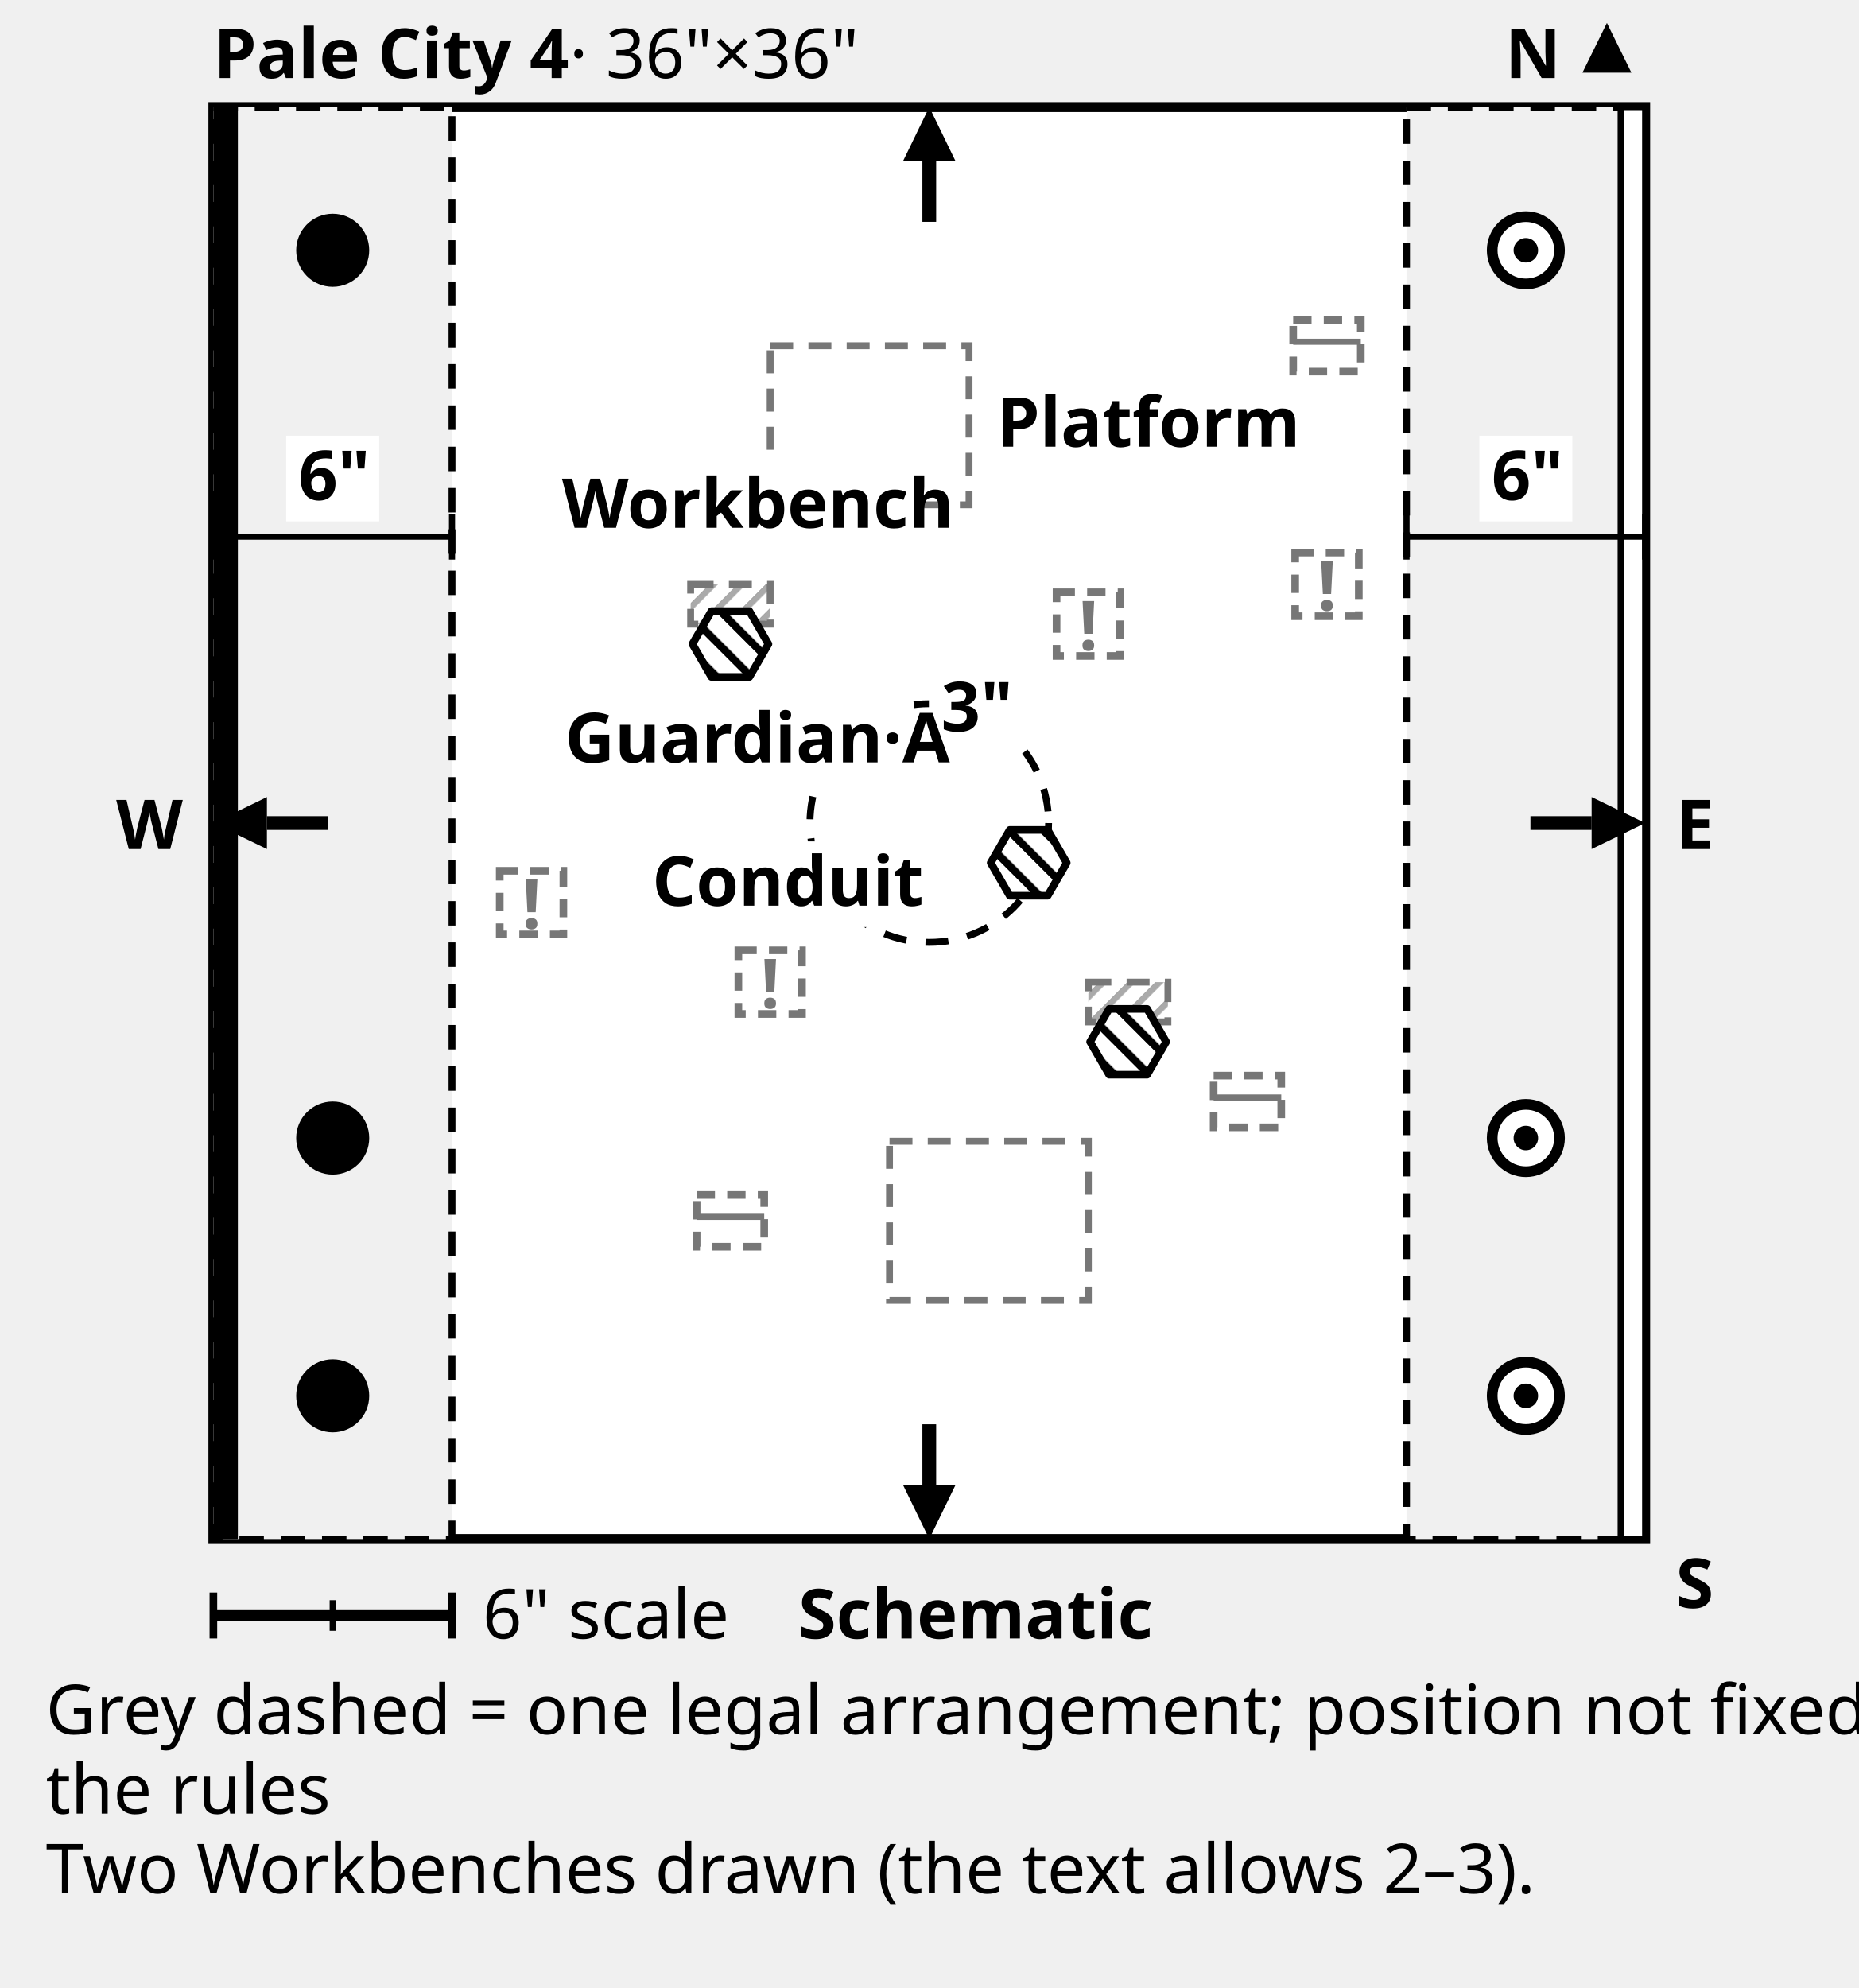
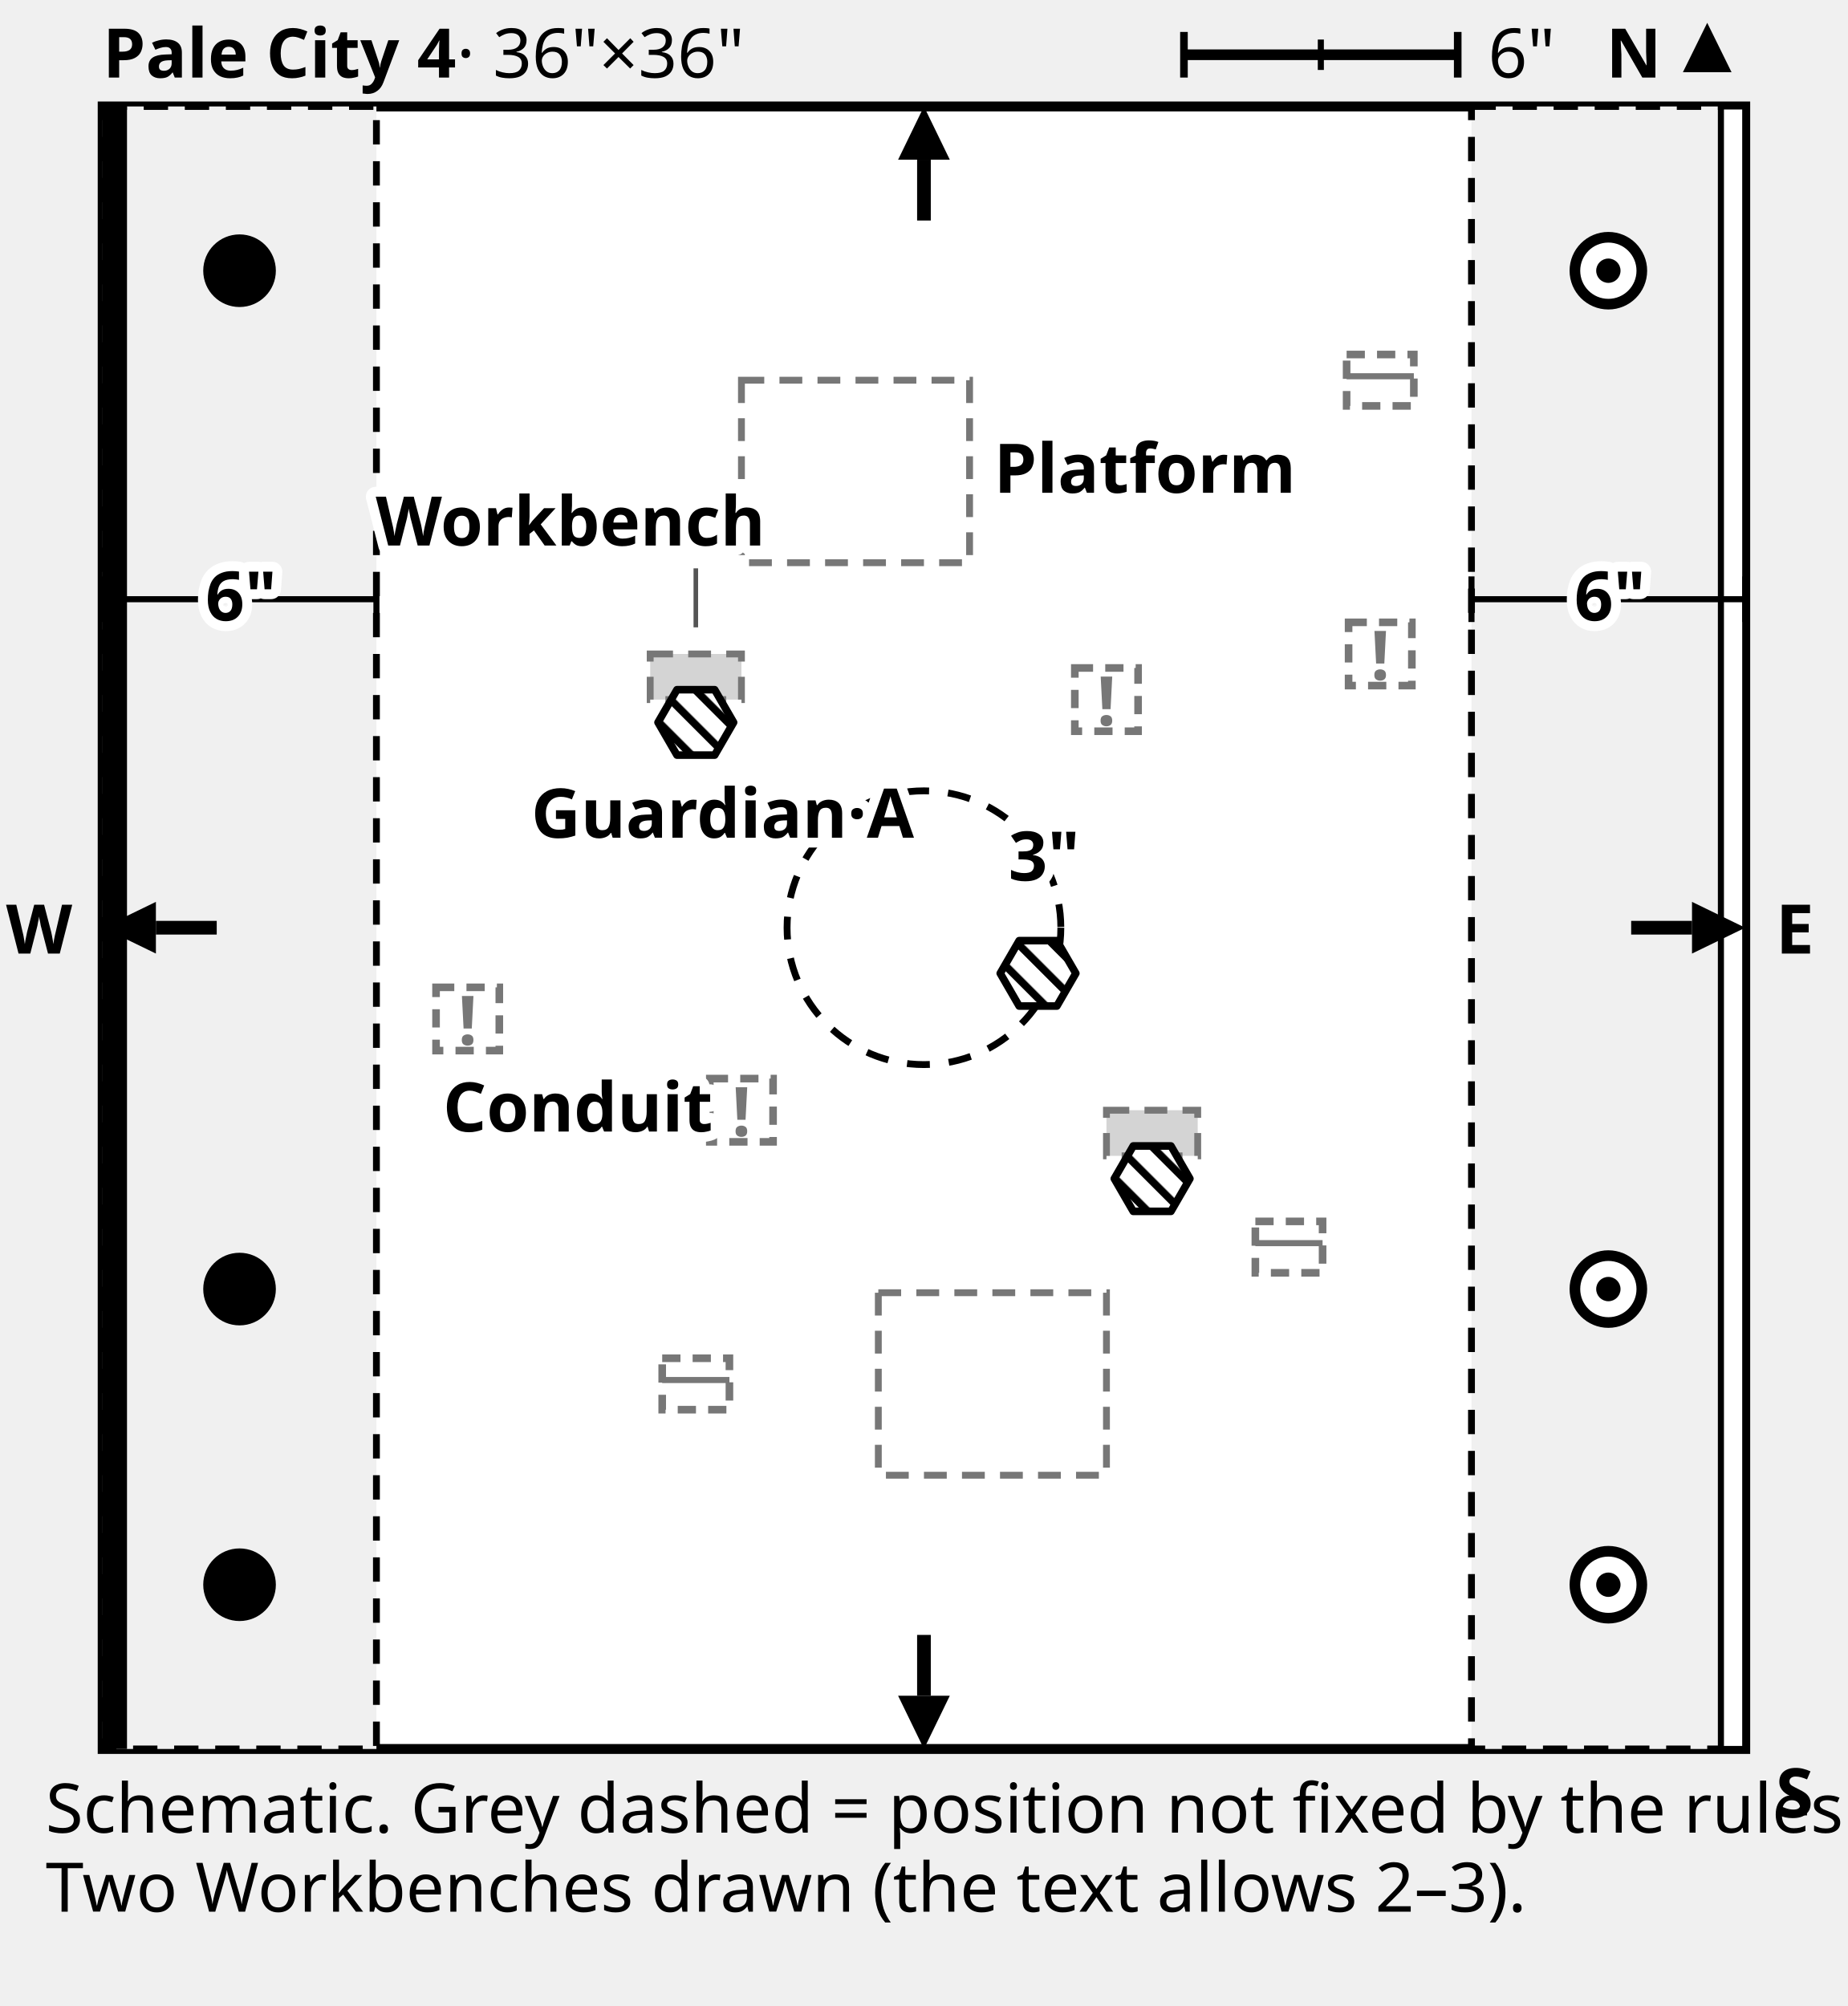
- <svg xmlns="http://www.w3.org/2000/svg" width="243pt" height="259.9pt" viewBox="0 0 243 259.9">
+ <svg xmlns="http://www.w3.org/2000/svg" width="243pt" height="263.8pt" viewBox="0 0 243 263.8">
  <defs>
    <pattern id="p-cover" width="5" height="5" patternUnits="userSpaceOnUse" patternTransform="rotate(45)">
      <rect width="5" height="5" fill="#fff" />
      <path d="M0 0.5H5M0.5 0V5" stroke="#444" stroke-width="0.7" fill="none" />
    </pattern>
    <pattern id="p-diff" width="4" height="4" patternUnits="userSpaceOnUse">
      <rect width="4" height="4" fill="#fff" />
      <circle cx="1" cy="1" r="0.75" fill="#222" />
      <circle cx="3" cy="3" r="0.75" fill="#222" />
    </pattern>
    <pattern id="p-imp" width="2.4" height="2.4" patternUnits="userSpaceOnUse" patternTransform="rotate(45)">
      <rect width="2.4" height="2.4" fill="#fff" />
      <path d="M0.4 0V2.4" stroke="#000" stroke-width="0.95" fill="none" />
    </pattern>
    <pattern id="p-mon" width="3.2" height="3.2" patternUnits="userSpaceOnUse" patternTransform="rotate(-45)">
      <rect width="3.2" height="3.2" fill="#fff" />
      <path d="M0.5 0V3.2" stroke="#000" stroke-width="1" fill="none" />
    </pattern>
    <pattern id="p-aoe" width="4" height="4" patternUnits="userSpaceOnUse" patternTransform="rotate(-45)">
      <rect width="4" height="4" fill="#fff" />
      <path d="M0.5 0V4" stroke="#777" stroke-width="1.4" fill="none" />
    </pattern>
  </defs>
  <defs>
    <pattern id="p-cover-l" width="5" height="5" patternUnits="userSpaceOnUse" patternTransform="rotate(45)">
      <rect width="5" height="5" fill="#fff" />
      <path d="M0 0.5H5M0.5 0V5" stroke="#aaa" stroke-width="0.6" fill="none" />
    </pattern>
    <pattern id="p-diff-l" width="4" height="4" patternUnits="userSpaceOnUse">
      <rect width="4" height="4" fill="#fff" />
      <circle cx="1" cy="1" r="0.7" fill="#999" />
      <circle cx="3" cy="3" r="0.7" fill="#999" />
    </pattern>
    <pattern id="p-imp-l" width="2.6" height="2.6" patternUnits="userSpaceOnUse" patternTransform="rotate(45)">
      <rect width="2.6" height="2.6" fill="#fff" />
      <path d="M0.4 0V2.6" stroke="#aaa" stroke-width="0.8" fill="none" />
    </pattern>
    <pattern id="p-mon-l" width="3.2" height="3.2" patternUnits="userSpaceOnUse" patternTransform="rotate(-45)">
      <rect width="3.2" height="3.2" fill="#fff" />
      <path d="M0.5 0V3.2" stroke="#999" stroke-width="0.9" fill="none" />
    </pattern>
    <pattern id="p-water" width="6" height="4" patternUnits="userSpaceOnUse">
      <rect width="6" height="4" fill="#fff" />
      <path d="M0 2.2Q1.5 0.4 3 2.2T6 2.2" stroke="#333" stroke-width="0.8" fill="none" />
    </pattern>
    <pattern id="p-water-l" width="6" height="4" patternUnits="userSpaceOnUse">
      <rect width="6" height="4" fill="#fff" />
      <path d="M0 2.2Q1.5 0.4 3 2.2T6 2.2" stroke="#aaa" stroke-width="0.8" fill="none" />
    </pattern>
    <pattern id="p-slip" width="6" height="6" patternUnits="userSpaceOnUse" patternTransform="rotate(-30)">
      <rect width="6" height="6" fill="#fff" />
      <path d="M0.5 1.5H3.5M3.5 4.5H5.5" stroke="#333" stroke-width="0.9" fill="none" />
    </pattern>
    <pattern id="p-slip-l" width="6" height="6" patternUnits="userSpaceOnUse" patternTransform="rotate(-30)">
      <rect width="6" height="6" fill="#fff" />
      <path d="M0.5 1.5H3.5M3.5 4.5H5.5" stroke="#aaa" stroke-width="0.9" fill="none" />
    </pattern>
-     <clipPath id="bclip">
-       <rect x="22.5" y="14" width="198" height="198" />
-     </clipPath>
    <pattern id="p-dark" width="4" height="4" patternUnits="userSpaceOnUse">
      <rect width="4" height="4" fill="#d9d9d9" />
      <path d="M0 4L4 0" stroke="#fff" stroke-width="0.9" fill="none" />
    </pattern>
+     <pattern id="p-diffo" width="4" height="4" patternUnits="userSpaceOnUse">
+       <circle cx="1" cy="1" r="0.8" fill="#222" />
+       <circle cx="3" cy="3" r="0.8" fill="#222" />
+     </pattern>
+     <pattern id="p-diffo-l" width="4" height="4" patternUnits="userSpaceOnUse">
+       <circle cx="1" cy="1" r="0.8" fill="#999" />
+       <circle cx="3" cy="3" r="0.8" fill="#999" />
+     </pattern>
+     <pattern id="p-chasm" width="6" height="6" patternUnits="userSpaceOnUse">
+       <rect width="6" height="6" fill="#d4d4d4" />
+       <path d="M1.5 0V6M4.5 0V6" stroke="#333" stroke-width="1.1" stroke-dasharray="2.6 1.6" fill="none" />
+     </pattern>
+     <pattern id="p-chasm-l" width="6" height="6" patternUnits="userSpaceOnUse">
+       <rect width="6" height="6" fill="#efefef" />
+       <path d="M1.5 0V6M4.5 0V6" stroke="#aaa" stroke-width="1.1" stroke-dasharray="2.6 1.6" fill="none" />
+     </pattern>
+     <clipPath id="bclip">
+       <rect x="13.5" y="14" width="216" height="216" />
+     </clipPath>
  </defs>
-   <rect x="27.9" y="14" width="187.2" height="187.2" fill="#fff" stroke="#000" stroke-width="1.3" />
-   <rect x="27.9" y="14" width="31.2" height="187.2" fill="#f0f0f0" stroke="#000" stroke-width="0.9" stroke-dasharray="3.2 2.2" />
-   <rect x="27.9" y="14" width="3.2" height="187.2" fill="#000" />
-   <line x1="27.9" y1="70.16" x2="59.1" y2="70.16" stroke="#000" stroke-width="0.8" stroke-linecap="butt" />
-   <line x1="27.9" y1="67.16" x2="27.9" y2="73.16" stroke="#000" stroke-width="0.8" stroke-linecap="butt" />
-   <line x1="59.1" y1="67.16" x2="59.1" y2="73.16" stroke="#000" stroke-width="0.8" stroke-linecap="butt" />
-   <rect x="183.9" y="14" width="31.2" height="187.2" fill="#f0f0f0" stroke="#000" stroke-width="0.9" stroke-dasharray="3.2 2.2" />
-   <rect x="211.9" y="14" width="3.2" height="187.2" fill="#fff" stroke="#000" stroke-width="0.8" />
-   <line x1="183.9" y1="70.16" x2="215.1" y2="70.16" stroke="#000" stroke-width="0.8" stroke-linecap="butt" />
-   <line x1="183.9" y1="67.16" x2="183.9" y2="73.16" stroke="#000" stroke-width="0.8" stroke-linecap="butt" />
-   <line x1="215.1" y1="67.16" x2="215.1" y2="73.16" stroke="#000" stroke-width="0.8" stroke-linecap="butt" />
-   <rect x="90.3" y="76.4" width="10.4" height="5.2" fill="url(#p-imp-l)" stroke="#777" stroke-width="0.9" stroke-dasharray="3 2" />
-   <rect x="142.3" y="128.4" width="10.4" height="5.2" fill="url(#p-imp-l)" stroke="#777" stroke-width="0.9" stroke-dasharray="3 2" />
-   <rect x="100.7" y="45.2" width="26" height="20.8" fill="none" stroke="#777" stroke-width="0.9" stroke-dasharray="3 2" />
-   <rect x="116.3" y="149.2" width="26" height="20.8" fill="none" stroke="#777" stroke-width="0.9" stroke-dasharray="3 2" />
-   <circle cx="121.5" cy="107.6" r="15.6" fill="none" stroke="#000" stroke-width="0.9" stroke-dasharray="3 2.5" />
-   <rect x="96.54" y="124.24" width="8.32" height="8.32" fill="#fff" stroke="#777" stroke-width="1" stroke-dasharray="2.4 1.6" />
-   <text x="100.7" y="131.8" font-weight="700" font-family="'Source Sans 3'" font-size="9" fill="#777" text-anchor="middle">!</text>
-   <rect x="138.14" y="77.44" width="8.32" height="8.32" fill="#fff" stroke="#777" stroke-width="1" stroke-dasharray="2.4 1.6" />
-   <text x="142.3" y="85" font-weight="700" font-family="'Source Sans 3'" font-size="9" fill="#777" text-anchor="middle">!</text>
-   <rect x="65.34" y="113.84" width="8.32" height="8.32" fill="#fff" stroke="#777" stroke-width="1" stroke-dasharray="2.4 1.6" />
-   <text x="69.5" y="121.4" font-weight="700" font-family="'Source Sans 3'" font-size="9" fill="#777" text-anchor="middle">!</text>
-   <rect x="169.34" y="72.24" width="8.32" height="8.32" fill="#fff" stroke="#777" stroke-width="1" stroke-dasharray="2.4 1.6" />
-   <text x="173.5" y="79.8" font-weight="700" font-family="'Source Sans 3'" font-size="9" fill="#777" text-anchor="middle">!</text>
-   <rect x="91.08" y="156.22" width="8.84" height="6.76" fill="#fff" stroke="#777" stroke-width="1" stroke-dasharray="2.4 1.6" />
-   <line x1="91.08" y1="159.08" x2="99.92" y2="159.08" stroke="#777" stroke-width="0.8" stroke-linecap="butt" />
-   <rect x="169.08" y="41.82" width="8.84" height="6.76" fill="#fff" stroke="#777" stroke-width="1" stroke-dasharray="2.4 1.6" />
-   <line x1="169.08" y1="44.68" x2="177.92" y2="44.68" stroke="#777" stroke-width="0.8" stroke-linecap="butt" />
-   <rect x="158.68" y="140.62" width="8.84" height="6.76" fill="#fff" stroke="#777" stroke-width="1" stroke-dasharray="2.4 1.6" />
-   <line x1="158.68" y1="143.48" x2="167.52" y2="143.48" stroke="#777" stroke-width="0.8" stroke-linecap="butt" />
-   <polygon points="100.47,84.2 97.98,88.5 93.02,88.5 90.53,84.2 93.02,79.9 97.98,79.9" fill="url(#p-mon)" stroke="#000" stroke-width="1" stroke-linejoin="round" />
-   <polygon points="152.47,136.2 149.98,140.5 145.02,140.5 142.53,136.2 145.02,131.9 149.98,131.9" fill="url(#p-mon)" stroke="#000" stroke-width="1" stroke-linejoin="round" />
-   <polygon points="139.47,112.8 136.98,117.1 132.02,117.1 129.53,112.8 132.02,108.5 136.98,108.5" fill="url(#p-mon)" stroke="#000" stroke-width="1" stroke-linejoin="round" />
-   <line x1="121.5" y1="29" x2="121.5" y2="21" stroke="#000" stroke-width="1.8" stroke-linecap="butt" />
-   <polygon points="121.5,14 124.9,21 118.1,21" fill="#000" />
-   <line x1="200.1" y1="107.6" x2="208.1" y2="107.6" stroke="#000" stroke-width="1.8" stroke-linecap="butt" />
-   <polygon points="215.1,107.6 208.1,111 208.1,104.2" fill="#000" />
-   <line x1="121.5" y1="186.2" x2="121.5" y2="194.2" stroke="#000" stroke-width="1.8" stroke-linecap="butt" />
-   <polygon points="121.5,201.2 118.1,194.2 124.9,194.2" fill="#000" />
-   <line x1="42.9" y1="107.6" x2="34.9" y2="107.6" stroke="#000" stroke-width="1.8" stroke-linecap="butt" />
-   <polygon points="27.9,107.6 34.9,104.2 34.9,111" fill="#000" />
-   <circle cx="43.5" cy="32.72" r="4.4" fill="#000" stroke="#000" stroke-width="0.75" />
-   <circle cx="43.5" cy="148.78" r="4.4" fill="#000" stroke="#000" stroke-width="0.75" />
-   <circle cx="43.5" cy="182.48" r="4.4" fill="#000" stroke="#000" stroke-width="0.75" />
-   <circle cx="199.5" cy="32.72" r="4.4" fill="#fff" stroke="#000" stroke-width="1.4" />
-   <circle cx="199.5" cy="32.72" r="1.6" fill="#000" />
-   <circle cx="199.5" cy="148.78" r="4.4" fill="#fff" stroke="#000" stroke-width="1.4" />
-   <circle cx="199.5" cy="148.78" r="1.6" fill="#000" />
-   <circle cx="199.5" cy="182.48" r="4.4" fill="#fff" stroke="#000" stroke-width="1.4" />
-   <circle cx="199.5" cy="182.48" r="1.6" fill="#000" />
-   <rect x="37.42" y="56.96" width="12.16" height="11.2" fill="#fff" />
-   <text x="39.02" y="65.36" font-weight="600" font-family="'Source Sans 3'" font-size="9" fill="#000">6"</text>
-   <rect x="193.42" y="56.96" width="12.16" height="11.2" fill="#fff" />
-   <text x="195.02" y="65.36" font-weight="600" font-family="'Source Sans 3'" font-size="9" fill="#000">6"</text>
-   <rect x="71.88" y="60.6" width="47.25" height="11.2" fill="#fff" />
-   <text x="73.48" y="69" font-weight="600" font-family="'Source Sans 3'" font-size="9" fill="#000">Workbench</text>
-   <rect x="128.7" y="50" width="37.51" height="11.2" fill="#fff" />
-   <text x="130.3" y="58.4" font-weight="600" font-family="'Source Sans 3'" font-size="9" fill="#000">Platform</text>
-   <rect x="121.45" y="87.2" width="12.16" height="11.2" fill="#fff" />
-   <text x="123.05" y="95.6" font-weight="600" font-family="'Source Sans 3'" font-size="9" fill="#000">3"</text>
-   <rect x="83.67" y="110" width="34.05" height="11.2" fill="#fff" />
-   <text x="85.27" y="118.4" font-weight="600" font-family="'Source Sans 3'" font-size="9" fill="#000">Conduit</text>
-   <rect x="72.26" y="91.26" width="46.47" height="11.2" fill="#fff" />
-   <text x="73.86" y="99.66" font-weight="600" font-family="'Source Sans 3'" font-size="9" fill="#000">Guardian·A</text>
-   <text x="27.9" y="10.2" font-weight="700" font-family="'Source Sans 3'" font-size="9" fill="#000">Pale City 4</text>
-   <text x="74.45" y="10.2" font-weight="400" font-family="'Source Sans 3'" font-size="9" fill="#000">·  36"×36"</text>
-   <polygon points="210.1,3 206.9,9.5 213.3,9.5" fill="#000" />
-   <text x="204.1" y="10.2" font-weight="700" font-family="'Source Sans 3'" font-size="9" fill="#000" text-anchor="end">N</text>
-   <text x="23.9" y="111" font-weight="700" font-family="'Source Sans 3'" font-size="9" fill="#000" text-anchor="end">W</text>
-   <text x="219.1" y="111" font-weight="700" font-family="'Source Sans 3'" font-size="9" fill="#000">E</text>
-   <line x1="27.9" y1="211.2" x2="59.1" y2="211.2" stroke="#000" stroke-width="1.4" stroke-linecap="butt" />
-   <line x1="27.9" y1="208.2" x2="27.9" y2="214.2" stroke="#000" stroke-width="1" stroke-linecap="butt" />
-   <line x1="59.1" y1="208.2" x2="59.1" y2="214.2" stroke="#000" stroke-width="1" stroke-linecap="butt" />
-   <line x1="43.5" y1="209.2" x2="43.5" y2="213.2" stroke="#000" stroke-width="0.8" stroke-linecap="butt" />
-   <text x="63.1" y="214.2" font-weight="400" font-family="'Source Sans 3'" font-size="9" fill="#000">6" scale</text>
-   <text x="104.38" y="214.2" font-weight="600" font-family="'Source Sans 3'" font-size="9" fill="#000">Schematic</text>
-   <text x="215.1" y="214.2" font-family="'Source Sans 3'" font-size="9" fill="#000" />
-   <text x="219.1" y="210.2" font-weight="700" font-family="'Source Sans 3'" font-size="9" fill="#000">S</text>
-   <text x="6" y="226.7" font-weight="400" font-family="'Source Sans 3'" font-size="9" fill="#000">Grey dashed = one legal arrangement; position not fixed by</text>
-   <text x="6" y="237.1" font-weight="400" font-family="'Source Sans 3'" font-size="9" fill="#000">the rules</text>
-   <text x="6" y="247.5" font-weight="400" font-family="'Source Sans 3'" font-size="9" fill="#000">Two Workbenches drawn (the text allows 2–3).</text>
+   <rect x="13.5" y="14" width="216" height="216" fill="#fff" stroke="#000" stroke-width="1.3" />
+   <g data-glyph="zone-A">
+     <rect x="13.5" y="14" width="36" height="216" fill="#f0f0f0" stroke="#000" stroke-width="0.9" stroke-dasharray="3.2 2.2" />
+     <rect x="13.5" y="14" width="3.2" height="216" fill="#000" />
+   </g>
+   <g data-glyph="dim">
+     <line x1="13.5" y1="78.8" x2="49.5" y2="78.8" stroke="#000" stroke-width="0.8" stroke-linecap="butt" />
+     <line x1="13.5" y1="75.8" x2="13.5" y2="81.8" stroke="#000" stroke-width="0.8" stroke-linecap="butt" />
+     <line x1="49.5" y1="75.8" x2="49.5" y2="81.8" stroke="#000" stroke-width="0.8" stroke-linecap="butt" />
+   </g>
+   <g data-glyph="zone-B">
+     <rect x="193.5" y="14" width="36" height="216" fill="#f0f0f0" stroke="#000" stroke-width="0.9" stroke-dasharray="3.2 2.2" />
+     <rect x="226.3" y="14" width="3.2" height="216" fill="#fff" stroke="#000" stroke-width="0.8" />
+   </g>
+   <g data-glyph="dim">
+     <line x1="193.5" y1="78.8" x2="229.5" y2="78.8" stroke="#000" stroke-width="0.8" stroke-linecap="butt" />
+     <line x1="193.5" y1="75.8" x2="193.5" y2="81.8" stroke="#000" stroke-width="0.8" stroke-linecap="butt" />
+     <line x1="229.5" y1="75.8" x2="229.5" y2="81.8" stroke="#000" stroke-width="0.8" stroke-linecap="butt" />
+   </g>
+   <g data-glyph="ter-obstacle" data-state="illus">
+     <rect x="85.5" y="86" width="12" height="6" fill="#d4d4d4" stroke="#777" stroke-width="0.9" stroke-dasharray="3 2" />
+   </g>
+   <g data-glyph="ter-obstacle" data-state="illus">
+     <rect x="145.5" y="146" width="12" height="6" fill="#d4d4d4" stroke="#777" stroke-width="0.9" stroke-dasharray="3 2" />
+   </g>
+   <g data-glyph="ter-open" data-state="illus">
+     <rect x="97.5" y="50" width="30" height="24" fill="none" stroke="#777" stroke-width="0.9" stroke-dasharray="3 2" />
+   </g>
+   <g data-glyph="ter-open" data-state="illus">
+     <rect x="115.5" y="170" width="30" height="24" fill="none" stroke="#777" stroke-width="0.9" stroke-dasharray="3 2" />
+   </g>
+   <g data-glyph="ring">
+     <g clip-path="url(#bclip)">
+       <circle cx="121.5" cy="122" r="18" fill="none" stroke="#000" stroke-width="0.9" stroke-dasharray="3 2.5" />
+     </g>
+   </g>
+   <g data-glyph="haz" data-state="illus">
+     <rect x="93.34" y="141.84" width="8.32" height="8.32" fill="#fff" stroke="#777" stroke-width="1" stroke-dasharray="2.4 1.6" />
+     <text x="97.5" y="149.4" font-weight="700" font-family="'Source Sans 3'" font-size="9" fill="#777" text-anchor="middle">!</text>
+   </g>
+   <g data-glyph="haz" data-state="illus">
+     <rect x="141.34" y="87.84" width="8.32" height="8.32" fill="#fff" stroke="#777" stroke-width="1" stroke-dasharray="2.4 1.6" />
+     <text x="145.5" y="95.4" font-weight="700" font-family="'Source Sans 3'" font-size="9" fill="#777" text-anchor="middle">!</text>
+   </g>
+   <g data-glyph="haz" data-state="illus">
+     <rect x="57.34" y="129.84" width="8.32" height="8.32" fill="#fff" stroke="#777" stroke-width="1" stroke-dasharray="2.4 1.6" />
+     <text x="61.5" y="137.4" font-weight="700" font-family="'Source Sans 3'" font-size="9" fill="#777" text-anchor="middle">!</text>
+   </g>
+   <g data-glyph="haz" data-state="illus">
+     <rect x="177.34" y="81.84" width="8.32" height="8.32" fill="#fff" stroke="#777" stroke-width="1" stroke-dasharray="2.4 1.6" />
+     <text x="181.5" y="89.4" font-weight="700" font-family="'Source Sans 3'" font-size="9" fill="#777" text-anchor="middle">!</text>
+   </g>
+   <g data-glyph="chest" data-state="illus">
+     <rect x="87.08" y="178.62" width="8.84" height="6.76" fill="#fff" stroke="#777" stroke-width="1" stroke-dasharray="2.4 1.6" />
+     <line x1="87.08" y1="181.48" x2="95.92" y2="181.48" stroke="#777" stroke-width="0.8" stroke-linecap="butt" />
+   </g>
+   <g data-glyph="chest" data-state="illus">
+     <rect x="177.08" y="46.62" width="8.84" height="6.76" fill="#fff" stroke="#777" stroke-width="1" stroke-dasharray="2.4 1.6" />
+     <line x1="177.08" y1="49.48" x2="185.92" y2="49.48" stroke="#777" stroke-width="0.8" stroke-linecap="butt" />
+   </g>
+   <g data-glyph="chest" data-state="illus">
+     <rect x="165.08" y="160.62" width="8.84" height="6.76" fill="#fff" stroke="#777" stroke-width="1" stroke-dasharray="2.4 1.6" />
+     <line x1="165.08" y1="163.48" x2="173.92" y2="163.48" stroke="#777" stroke-width="0.8" stroke-linecap="butt" />
+   </g>
+   <g data-glyph="mon">
+     <polygon points="96.47,95 93.98,99.3 89.02,99.3 86.53,95 89.02,90.7 93.98,90.7" fill="url(#p-mon)" stroke="#000" stroke-width="1" stroke-linejoin="round" />
+   </g>
+   <g data-glyph="mon">
+     <polygon points="156.47,155 153.98,159.3 149.02,159.3 146.53,155 149.02,150.7 153.98,150.7" fill="url(#p-mon)" stroke="#000" stroke-width="1" stroke-linejoin="round" />
+   </g>
+   <g data-glyph="mon">
+     <polygon points="141.47,128 138.98,132.3 134.02,132.3 131.53,128 134.02,123.7 138.98,123.7" fill="url(#p-mon)" stroke="#000" stroke-width="1" stroke-linejoin="round" />
+   </g>
+   <g data-glyph="arr-exit">
+     <line x1="121.5" y1="29" x2="121.5" y2="21" stroke="#000" stroke-width="1.8" stroke-linecap="butt" />
+     <polygon points="121.5,14 124.9,21 118.1,21" fill="#000" />
+   </g>
+   <g data-glyph="arr-exit">
+     <line x1="214.5" y1="122" x2="222.5" y2="122" stroke="#000" stroke-width="1.8" stroke-linecap="butt" />
+     <polygon points="229.5,122 222.5,125.4 222.5,118.6" fill="#000" />
+   </g>
+   <g data-glyph="arr-exit">
+     <line x1="121.5" y1="215" x2="121.5" y2="223" stroke="#000" stroke-width="1.8" stroke-linecap="butt" />
+     <polygon points="121.5,230 118.1,223 124.9,223" fill="#000" />
+   </g>
+   <g data-glyph="arr-exit">
+     <line x1="28.5" y1="122" x2="20.5" y2="122" stroke="#000" stroke-width="1.8" stroke-linecap="butt" />
+     <polygon points="13.5,122 20.5,118.6 20.5,125.4" fill="#000" />
+   </g>
+   <g data-glyph="hero-A">
+     <circle cx="31.5" cy="35.6" r="4.4" fill="#000" stroke="#000" stroke-width="0.75" />
+   </g>
+   <g data-glyph="hero-A">
+     <circle cx="31.5" cy="169.52" r="4.4" fill="#000" stroke="#000" stroke-width="0.75" />
+   </g>
+   <g data-glyph="hero-A">
+     <circle cx="31.5" cy="208.4" r="4.4" fill="#000" stroke="#000" stroke-width="0.75" />
+   </g>
+   <g data-glyph="hero-B">
+     <circle cx="211.5" cy="35.6" r="4.4" fill="#fff" stroke="#000" stroke-width="1.4" />
+     <circle cx="211.5" cy="35.6" r="1.6" fill="#000" />
+   </g>
+   <g data-glyph="hero-B">
+     <circle cx="211.5" cy="169.52" r="4.4" fill="#fff" stroke="#000" stroke-width="1.4" />
+     <circle cx="211.5" cy="169.52" r="1.6" fill="#000" />
+   </g>
+   <g data-glyph="hero-B">
+     <circle cx="211.5" cy="208.4" r="4.4" fill="#fff" stroke="#000" stroke-width="1.4" />
+     <circle cx="211.5" cy="208.4" r="1.6" fill="#000" />
+   </g>
+   <text x="27.02" y="81.6" font-family="'Source Sans 3'" font-size="9" font-weight="600" fill="#000" stroke="#fff" stroke-width="2.6" stroke-linejoin="round" paint-order="stroke">6"</text>
+   <text x="207.02" y="81.6" font-family="'Source Sans 3'" font-size="9" font-weight="600" fill="#000" stroke="#fff" stroke-width="2.6" stroke-linejoin="round" paint-order="stroke">6"</text>
+   <text x="132.61" y="115.8" font-family="'Source Sans 3'" font-size="9" font-weight="600" fill="#000" stroke="#fff" stroke-width="2.6" stroke-linejoin="round" paint-order="stroke">3"</text>
+   <g data-glyph="leader">
+     <line x1="91.5" y1="82.5" x2="91.5" y2="74.74" stroke="#555" stroke-width="0.6" stroke-linecap="butt" />
+   </g>
+   <text x="49.41" y="71.74" font-family="'Source Sans 3'" font-size="9" font-weight="600" fill="#000" stroke="#fff" stroke-width="2.6" stroke-linejoin="round" paint-order="stroke">Workbench</text>
+   <text x="130.7" y="64.8" font-family="'Source Sans 3'" font-size="9" font-weight="600" fill="#000" stroke="#fff" stroke-width="2.6" stroke-linejoin="round" paint-order="stroke">Platform</text>
+   <text x="58.25" y="148.8" font-family="'Source Sans 3'" font-size="9" font-weight="600" fill="#000" stroke="#fff" stroke-width="2.6" stroke-linejoin="round" paint-order="stroke">Conduit</text>
+   <text x="69.86" y="110.16" font-family="'Source Sans 3'" font-size="9" font-weight="600" fill="#000" stroke="#fff" stroke-width="2.6" stroke-linejoin="round" paint-order="stroke">Guardian·A</text>
+   <text x="13.5" y="10.2" font-weight="700" font-family="'Source Sans 3'" font-size="9" fill="#000">Pale City 4</text>
+   <text x="60.05" y="10.2" font-weight="400" font-family="'Source Sans 3'" font-size="9" fill="#000">·  36"×36"</text>
+   <g data-glyph="compass">
+     <polygon points="224.5,3 221.3,9.5 227.7,9.5" fill="#000" />
+     <text x="218.5" y="10.2" font-weight="700" font-family="'Source Sans 3'" font-size="9" fill="#000" text-anchor="end">N</text>
+   </g>
+   <g data-glyph="scale">
+     <line x1="155.69" y1="7.2" x2="191.69" y2="7.2" stroke="#000" stroke-width="1.4" stroke-linecap="butt" />
+     <line x1="155.69" y1="4.2" x2="155.69" y2="10.2" stroke="#000" stroke-width="1" stroke-linecap="butt" />
+     <line x1="191.69" y1="4.2" x2="191.69" y2="10.2" stroke="#000" stroke-width="1" stroke-linecap="butt" />
+     <line x1="173.69" y1="5.2" x2="173.69" y2="9.2" stroke="#000" stroke-width="0.8" stroke-linecap="butt" />
+     <text x="195.69" y="10.2" font-weight="400" font-family="'Source Sans 3'" font-size="9" fill="#000">6"</text>
+   </g>
+   <text x="9.5" y="125.4" font-weight="700" font-family="'Source Sans 3'" font-size="9" fill="#000" text-anchor="end">W</text>
+   <text x="233.5" y="125.4" font-weight="700" font-family="'Source Sans 3'" font-size="9" fill="#000">E</text>
+   <text x="233.5" y="239" font-weight="700" font-family="'Source Sans 3'" font-size="9" fill="#000">S</text>
+   <text x="6" y="241" font-weight="400" font-family="'Source Sans 3'" font-size="9" fill="#000">Schematic. Grey dashed = position not fixed by the rules.</text>
+   <text x="6" y="251.4" font-weight="400" font-family="'Source Sans 3'" font-size="9" fill="#000">Two Workbenches drawn (the text allows 2–3).</text>
</svg>
